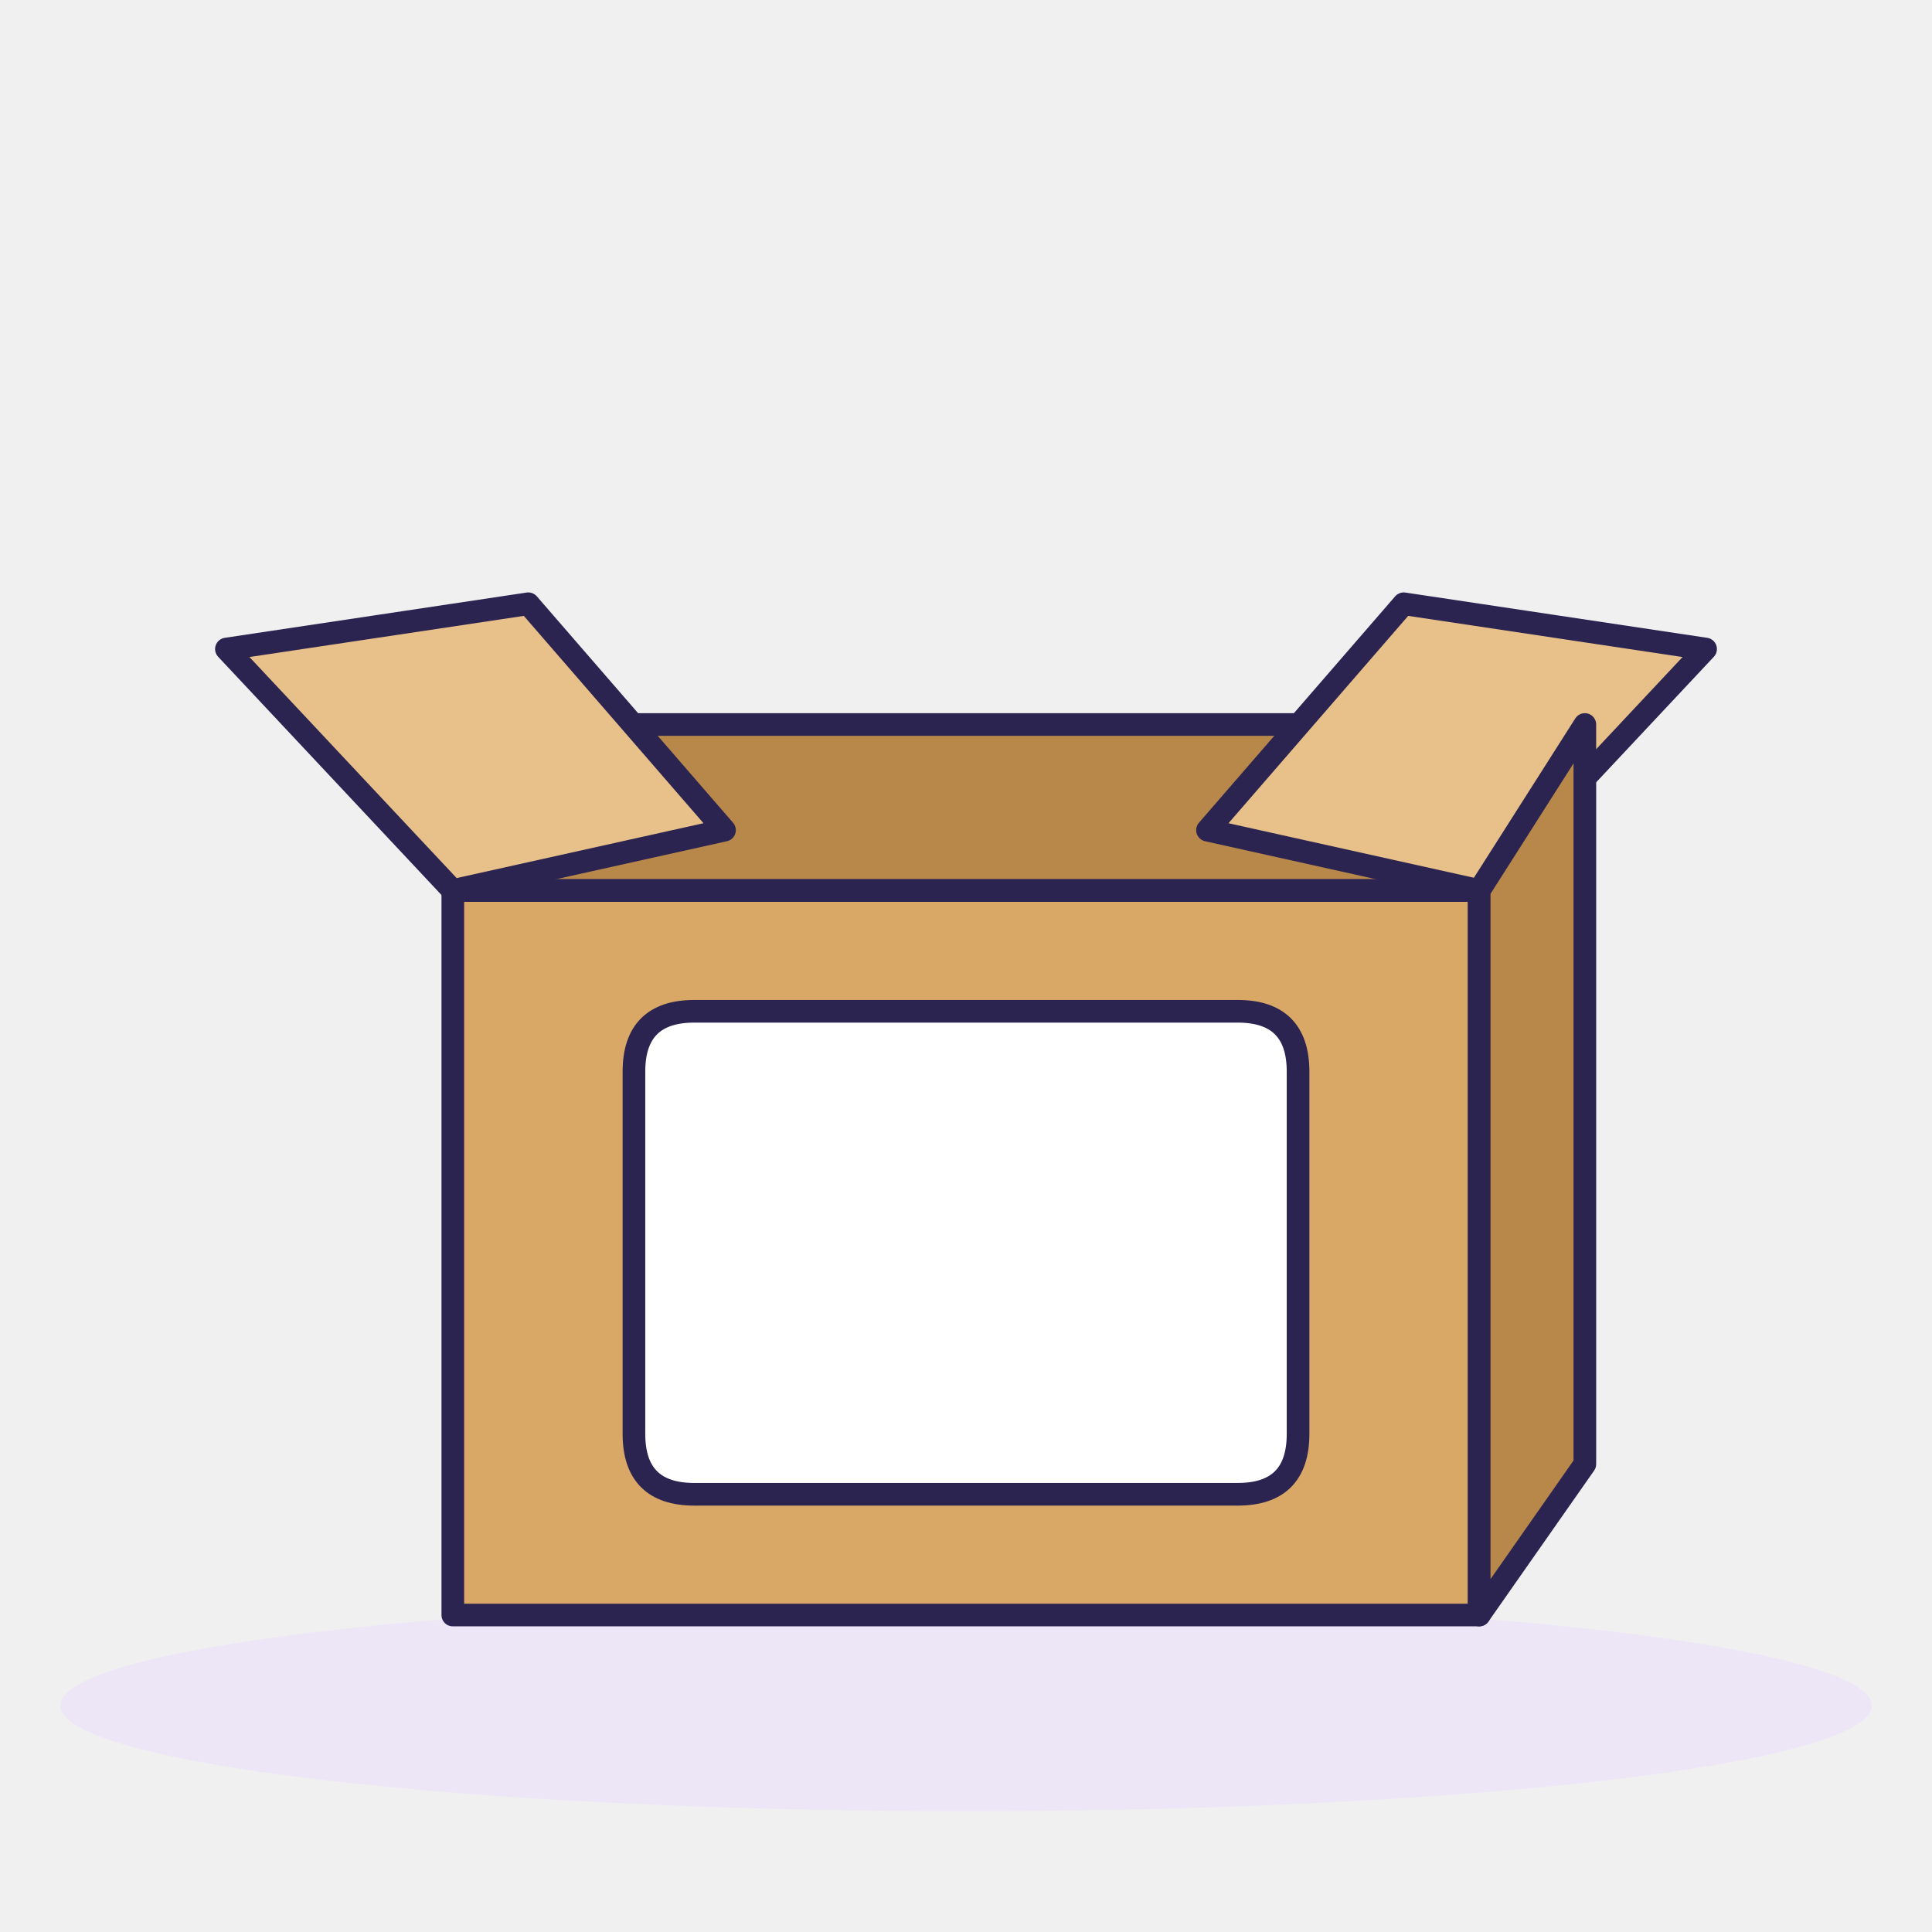
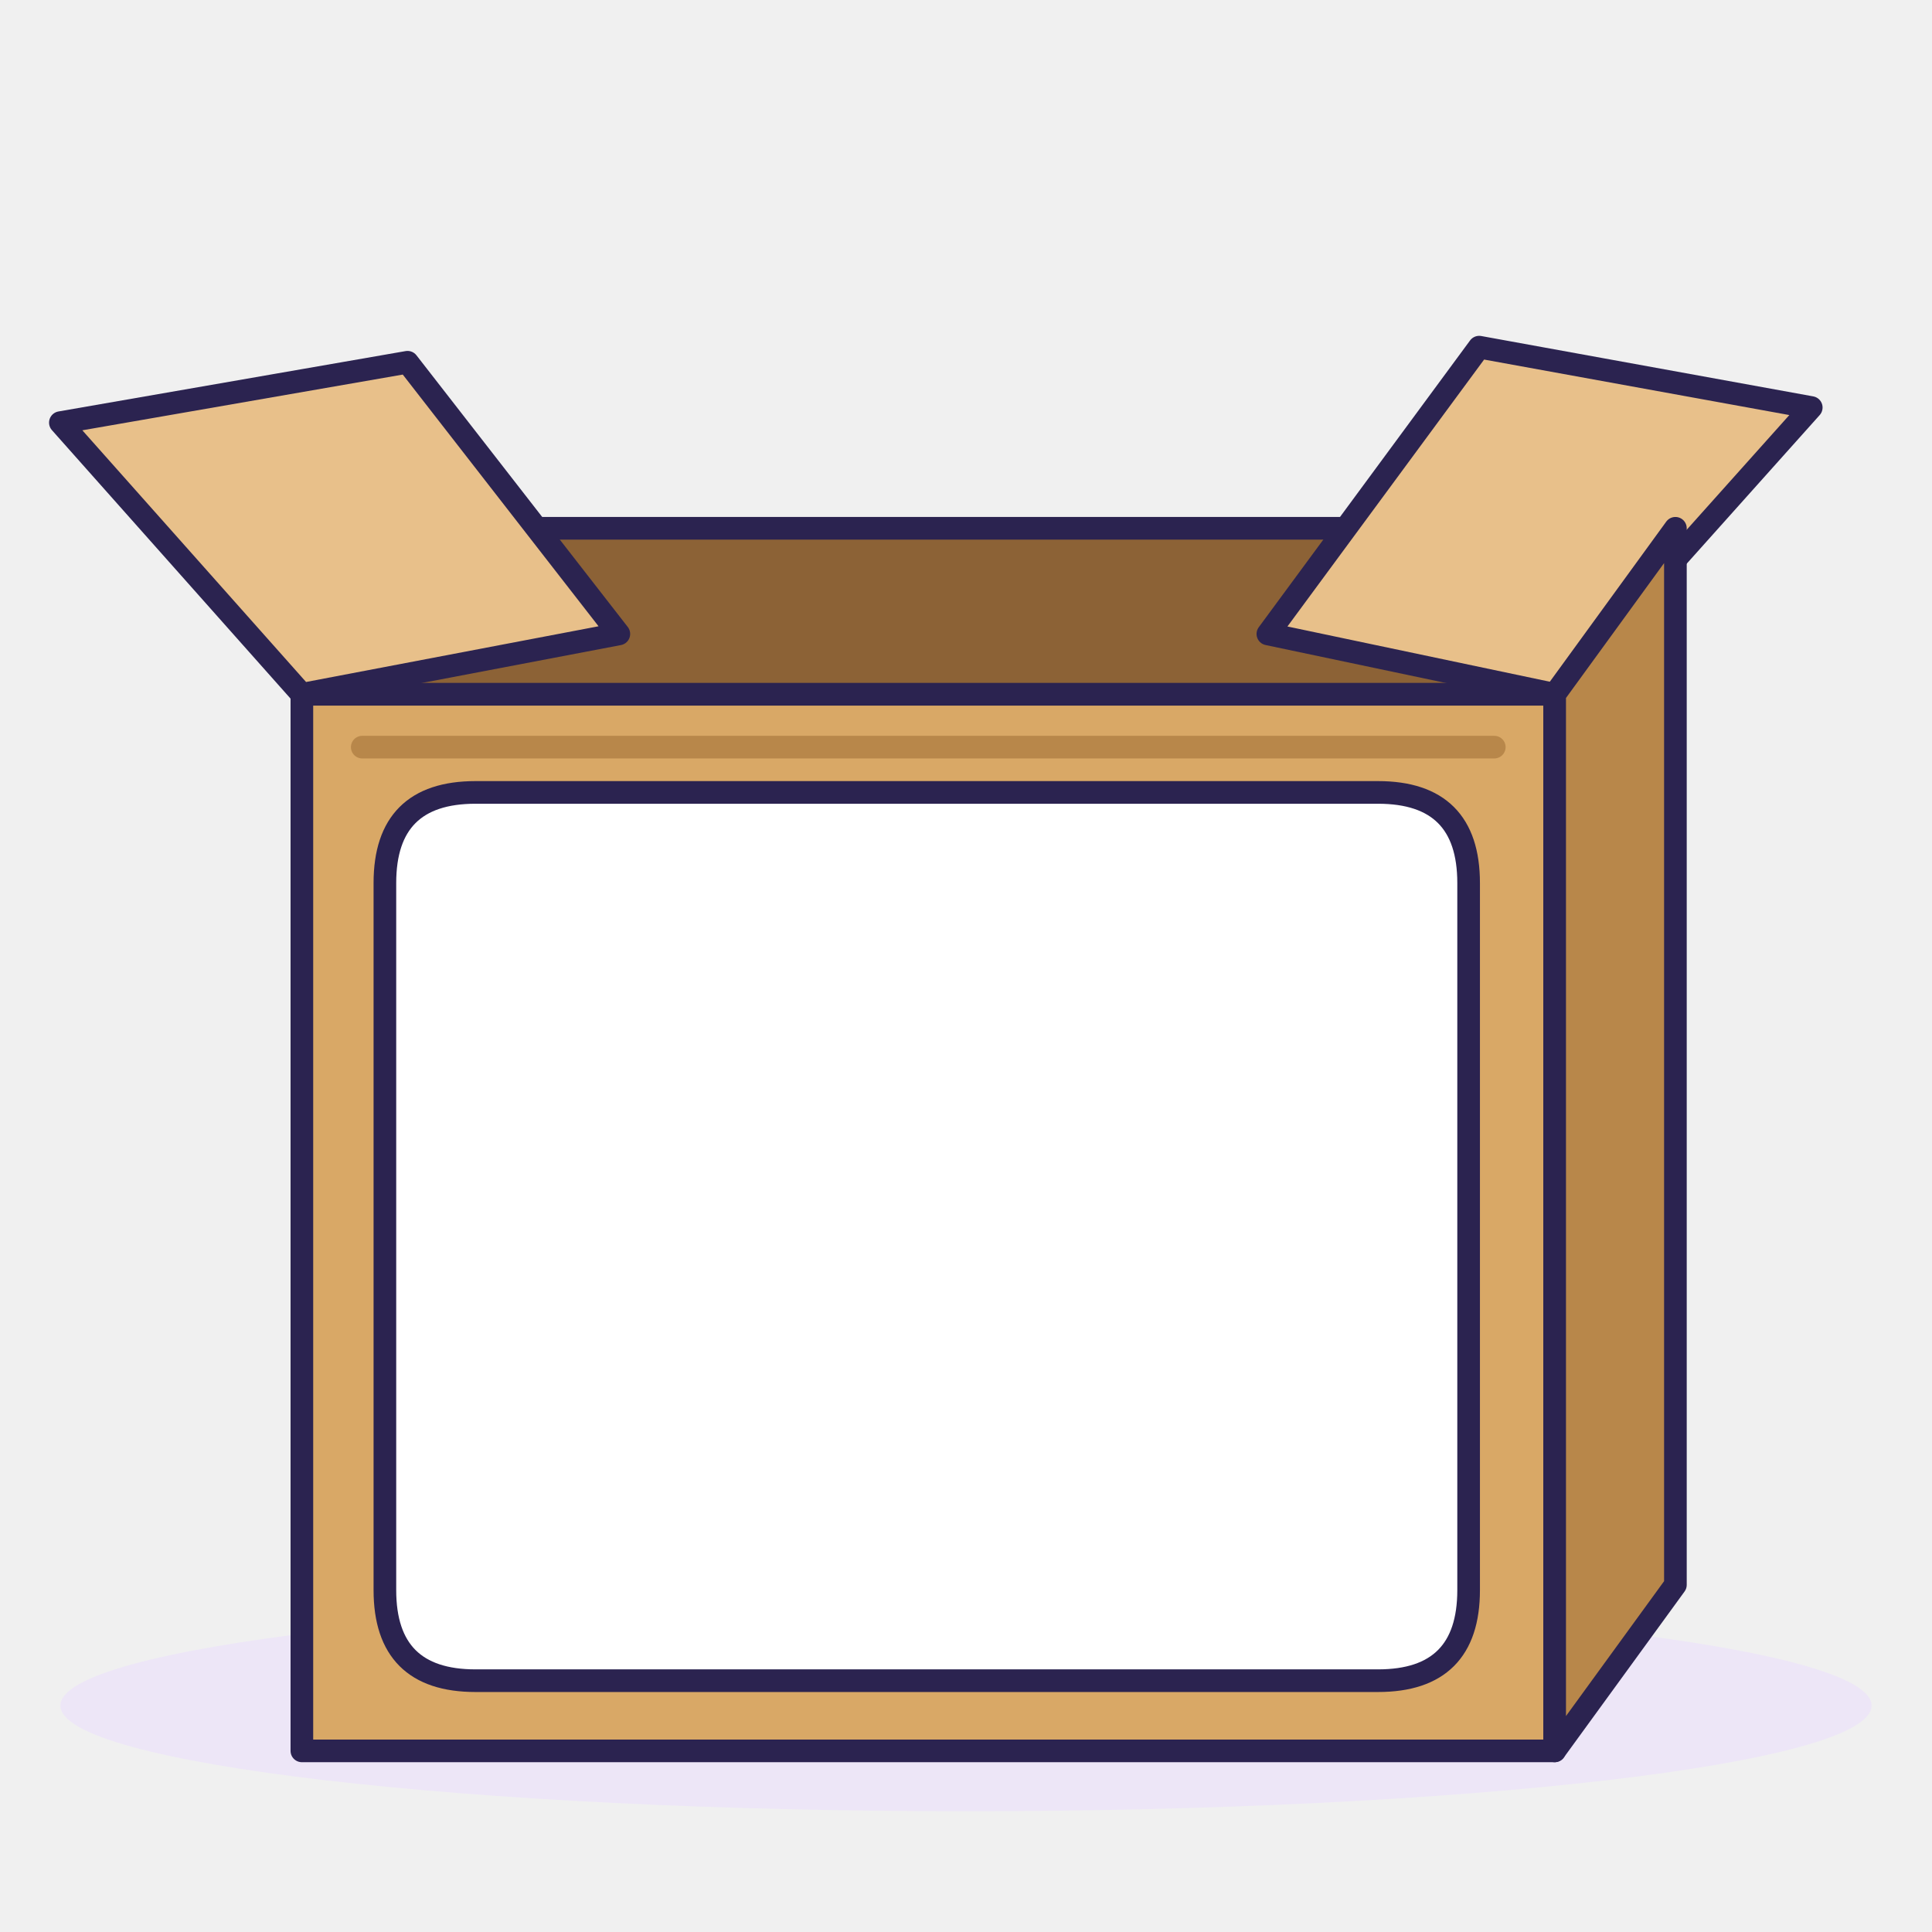
<svg xmlns="http://www.w3.org/2000/svg" viewBox="0 0 256 256" width="256" height="256">
  <clipPath id="page">
    <rect x="0" y="0" width="256" height="256" />
  </clipPath>
  <g clip-path="url(#page)" stroke-linejoin="round" stroke-linecap="round">
    <ellipse cx="128" cy="226" rx="120" ry="14" fill="#EDE6F7" />
-     <path d="M 60 118 L 196 118 L 210 96 L 74 96 Z" fill="#B8874A" stroke="#2B2350" stroke-width="3" />
-     <path d="M 60 118 L 30 86 L 70 80 L 96 110 Z" fill="#E8C08A" stroke="#2B2350" stroke-width="3" />
-     <path d="M 196 118 L 226 86 L 186 80 L 160 110 Z" fill="#E8C08A" stroke="#2B2350" stroke-width="3" />
-     <path d="M 60 118 L 196 118 L 196 214 L 60 214 Z" fill="#D9A866" stroke="#2B2350" stroke-width="3" />
-     <path d="M 196 118 L 210 96 L 210 194 L 196 214 Z" fill="#B8874A" stroke="#2B2350" stroke-width="3" />
-     <path d="M 92 134 L 164 134 Q 172 134 172 142 L 172 190 Q 172 198 164 198 L 92 198 Q 84 198 84 190 L 84 142 Q 84 134 92 134 Z" fill="#FFFFFF" stroke="#2B2350" stroke-width="3" />
+     <path d="M 40 92 L 206 92 L 222 70 L 56 70 Z" fill="#8C6236" stroke="#2B2350" stroke-width="3" />
+     <path d="M 40 92 L 8 56 L 54 48 L 82 84 Z" fill="#E8C08A" stroke="#2B2350" stroke-width="3" />
+     <path d="M 206 92 L 240 54 L 196 46 L 168 84 Z" fill="#E8C08A" stroke="#2B2350" stroke-width="3" />
+     <path d="M 40 92 L 206 92 L 206 232 L 40 232 Z" fill="#D9A866" stroke="#2B2350" stroke-width="3" />
+     <path d="M 206 92 L 222 70 L 222 210 L 206 232 Z" fill="#B8874A" stroke="#2B2350" stroke-width="3" />
+     <path d="M 48 99 L 198 99" fill="none" stroke="#B8874A" stroke-width="3" />
+     <path d="M 63 105 L 182.6 105 Q 194.6 105 194.6 117 L 194.6 210.7 Q 194.6 222.7 182.6 222.7 L 63 222.7 Q 51 222.7 51 210.7 L 51 117 Q 51 105 63 105 Z" fill="#FFFFFF" stroke="#2B2350" stroke-width="3" />
  </g>
</svg>
